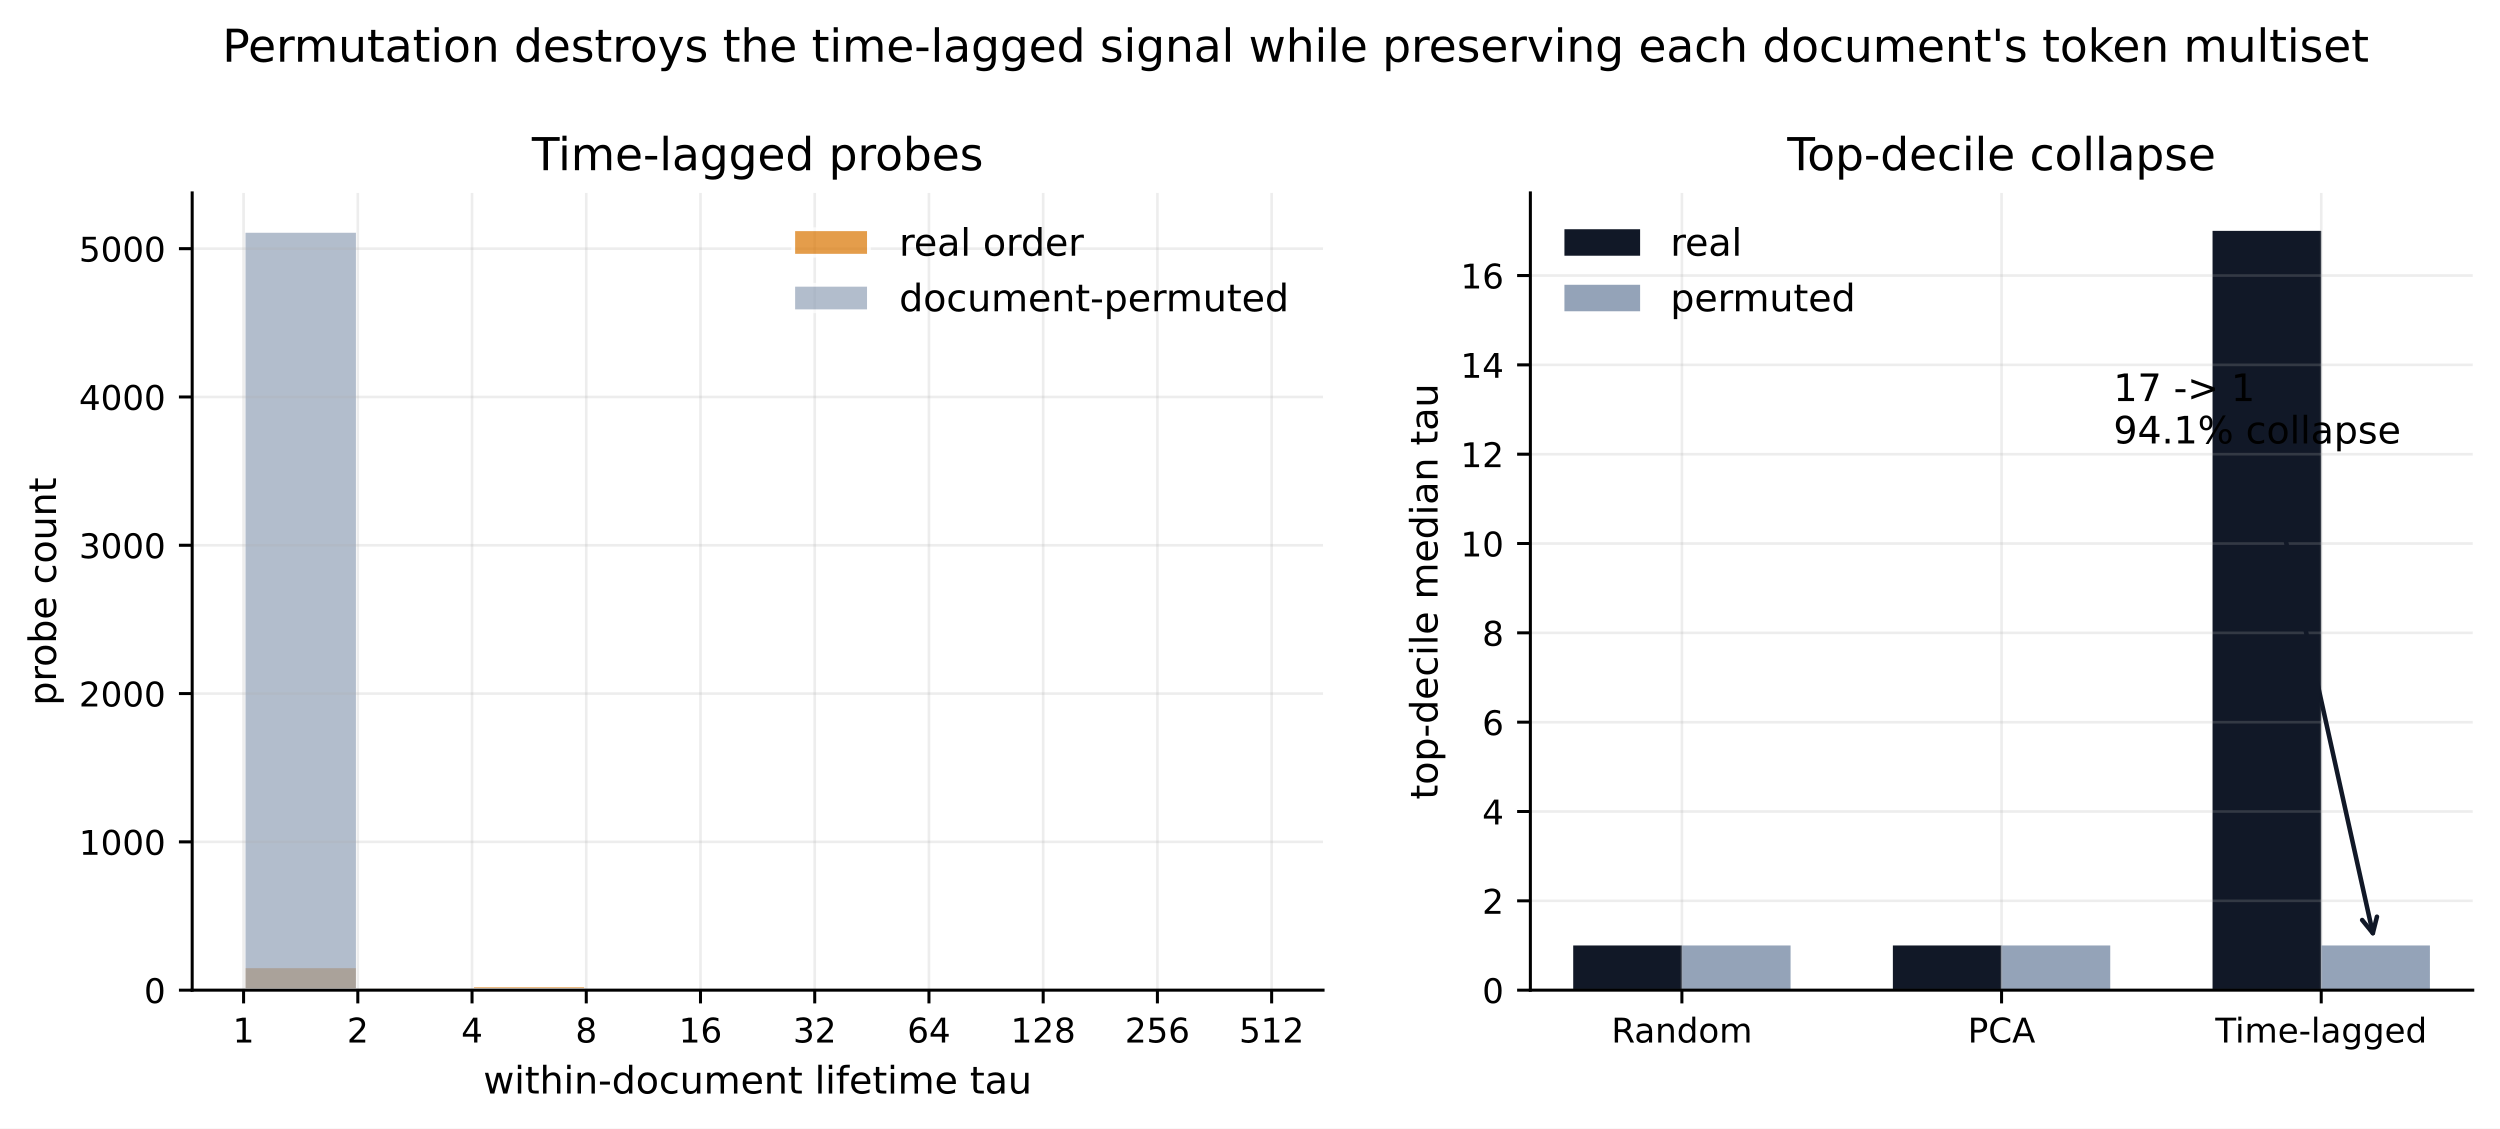
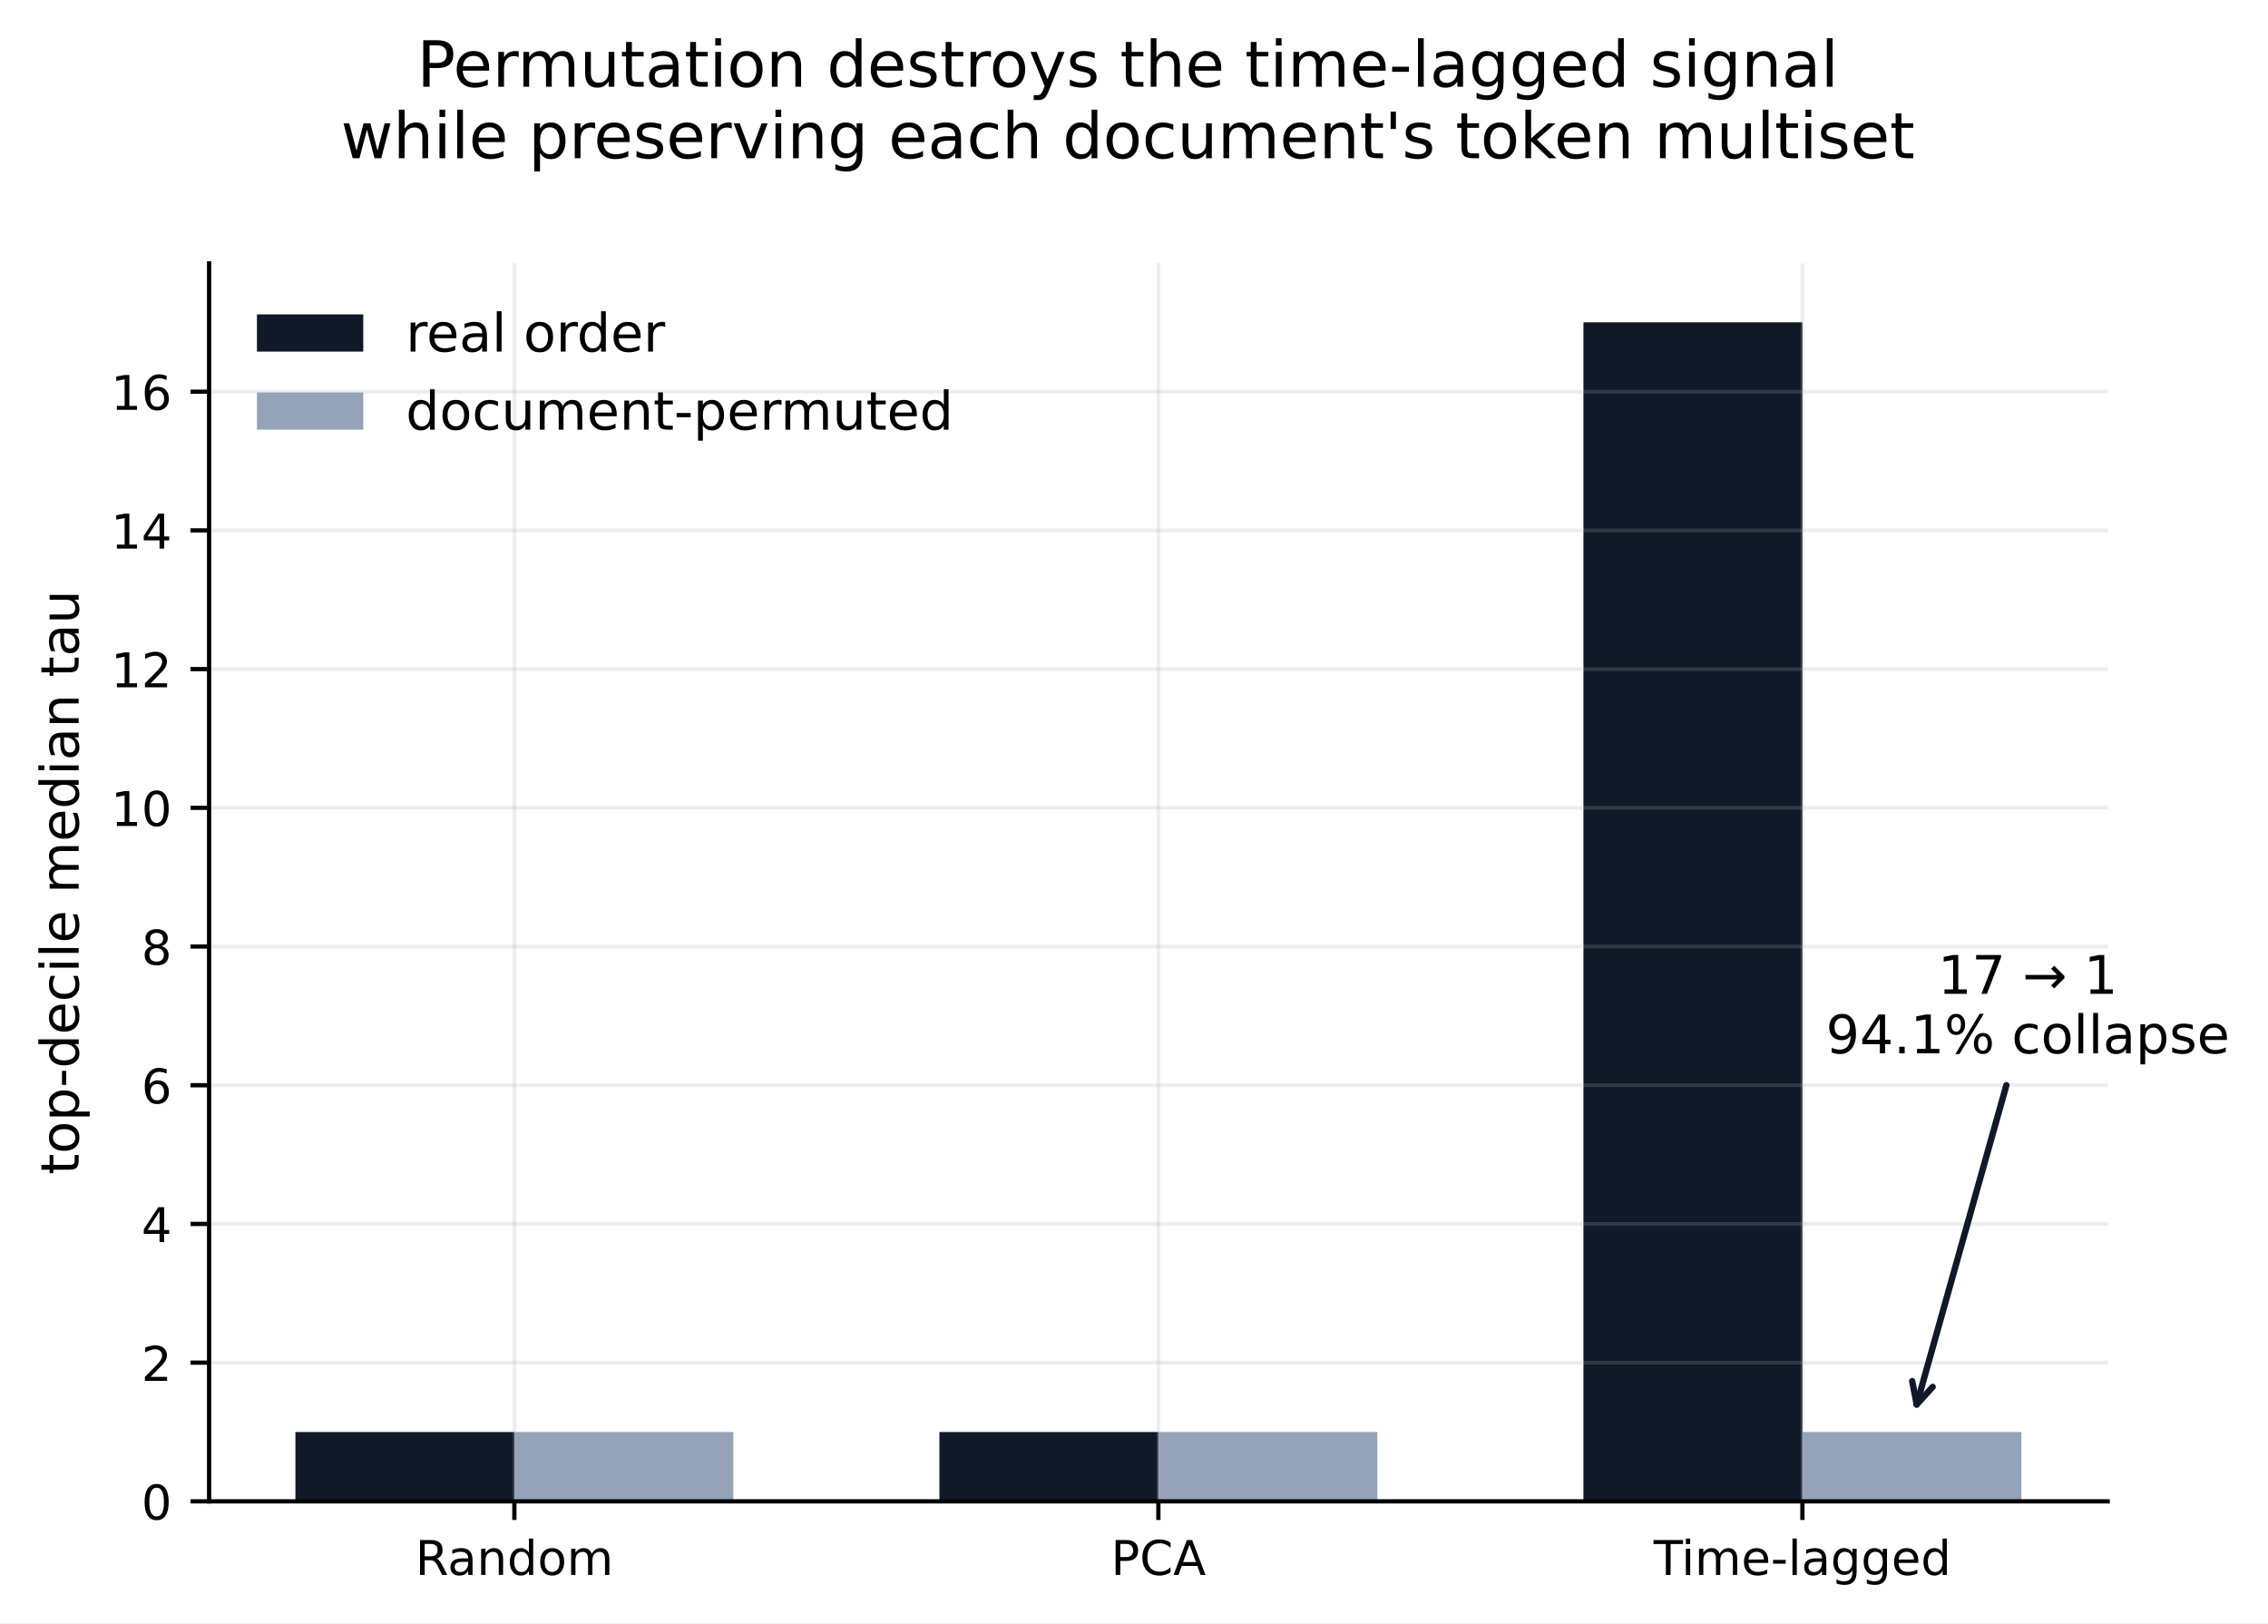
- <svg xmlns="http://www.w3.org/2000/svg" xmlns:xlink="http://www.w3.org/1999/xlink" width="660.623pt" height="298.236pt" viewBox="0 0 660.623 298.236" version="1.1">
+ <svg xmlns="http://www.w3.org/2000/svg" xmlns:xlink="http://www.w3.org/1999/xlink" width="426.608pt" height="305.294pt" viewBox="0 0 426.608 305.294" version="1.1">
  <defs>
    <style type="text/css">*{stroke-linejoin: round; stroke-linecap: butt}</style>
  </defs>
  <g id="figure_1">
    <g id="patch_1">
-       <path d="M 0 298.236  L 660.623 298.236  L 660.623 0  L 0 0  z " style="fill: #ffffff" />
+       <path d="M 0 305.294  L 426.608 305.294  L 426.608 0  L 0 0  z " style="fill: #ffffff" />
    </g>
    <g id="axes_1">
      <g id="patch_2">
-         <path d="M 50.783 261.648  L 349.613 261.648  L 349.613 50.976  L 50.783 50.976  z " style="fill: #ffffff" />
+         <path d="M 39.331 282.384  L 396.451 282.384  L 396.451 49.536  L 39.331 49.536  z " style="fill: #ffffff" />
      </g>
      <g id="patch_3">
-         <path d="M 64.366 261.648  L 94.551 261.648  L 94.551 255.339  L 64.366 255.339  z " clip-path="url(#p86679521ca)" style="fill: #d97706; opacity: 0.72; stroke: #ffffff; stroke-linejoin: miter" />
+         <path d="M 55.563 282.384  L 96.751 282.384  L 96.751 269.339  L 55.563 269.339  z " clip-path="url(#p749aae2892)" style="fill: #111827" />
      </g>
      <g id="patch_4">
-         <path d="M 94.551 261.648  L 124.736 261.648  L 124.736 260.629  L 94.551 260.629  z " clip-path="url(#p86679521ca)" style="fill: #d97706; opacity: 0.72; stroke: #ffffff; stroke-linejoin: miter" />
+         <path d="M 176.703 282.384  L 217.891 282.384  L 217.891 269.339  L 176.703 269.339  z " clip-path="url(#p749aae2892)" style="fill: #111827" />
      </g>
      <g id="patch_5">
-         <path d="M 124.736 261.648  L 154.921 261.648  L 154.921 260.394  L 124.736 260.394  z " clip-path="url(#p86679521ca)" style="fill: #d97706; opacity: 0.72; stroke: #ffffff; stroke-linejoin: miter" />
+         <path d="M 297.843 282.384  L 339.03 282.384  L 339.03 60.624  L 297.843 60.624  z " clip-path="url(#p749aae2892)" style="fill: #111827" />
      </g>
      <g id="patch_6">
-         <path d="M 154.921 261.648  L 185.106 261.648  L 185.106 260.864  L 154.921 260.864  z " clip-path="url(#p86679521ca)" style="fill: #d97706; opacity: 0.72; stroke: #ffffff; stroke-linejoin: miter" />
+         <path d="M 96.751 282.384  L 137.938 282.384  L 137.938 269.339  L 96.751 269.339  z " clip-path="url(#p749aae2892)" style="fill: #94a3b8" />
      </g>
      <g id="patch_7">
-         <path d="M 185.106 261.648  L 215.29 261.648  L 215.29 261.217  L 185.106 261.217  z " clip-path="url(#p86679521ca)" style="fill: #d97706; opacity: 0.72; stroke: #ffffff; stroke-linejoin: miter" />
+         <path d="M 217.891 282.384  L 259.078 282.384  L 259.078 269.339  L 217.891 269.339  z " clip-path="url(#p749aae2892)" style="fill: #94a3b8" />
      </g>
      <g id="patch_8">
-         <path d="M 215.29 261.648  L 245.475 261.648  L 245.475 261.491  L 215.29 261.491  z " clip-path="url(#p86679521ca)" style="fill: #d97706; opacity: 0.72; stroke: #ffffff; stroke-linejoin: miter" />
-       </g>
-       <g id="patch_9">
-         <path d="M 245.475 261.648  L 275.66 261.648  L 275.66 261.609  L 245.475 261.609  z " clip-path="url(#p86679521ca)" style="fill: #d97706; opacity: 0.72; stroke: #ffffff; stroke-linejoin: miter" />
-       </g>
-       <g id="patch_10">
-         <path d="M 275.66 261.648  L 305.845 261.648  L 305.845 261.648  L 275.66 261.648  z " clip-path="url(#p86679521ca)" style="fill: #d97706; opacity: 0.72; stroke: #ffffff; stroke-linejoin: miter" />
-       </g>
-       <g id="patch_11">
-         <path d="M 305.845 261.648  L 336.03 261.648  L 336.03 261.609  L 305.845 261.609  z " clip-path="url(#p86679521ca)" style="fill: #d97706; opacity: 0.72; stroke: #ffffff; stroke-linejoin: miter" />
-       </g>
-       <g id="patch_12">
-         <path d="M 64.366 261.648  L 94.551 261.648  L 94.551 61.008  L 64.366 61.008  z " clip-path="url(#p86679521ca)" style="fill: #94a3b8; opacity: 0.72; stroke: #ffffff; stroke-linejoin: miter" />
-       </g>
-       <g id="patch_13">
-         <path d="M 94.551 261.648  L 124.736 261.648  L 124.736 261.648  L 94.551 261.648  z " clip-path="url(#p86679521ca)" style="fill: #94a3b8; opacity: 0.72; stroke: #ffffff; stroke-linejoin: miter" />
-       </g>
-       <g id="patch_14">
-         <path d="M 124.736 261.648  L 154.921 261.648  L 154.921 261.648  L 124.736 261.648  z " clip-path="url(#p86679521ca)" style="fill: #94a3b8; opacity: 0.72; stroke: #ffffff; stroke-linejoin: miter" />
-       </g>
-       <g id="patch_15">
-         <path d="M 154.921 261.648  L 185.106 261.648  L 185.106 261.648  L 154.921 261.648  z " clip-path="url(#p86679521ca)" style="fill: #94a3b8; opacity: 0.72; stroke: #ffffff; stroke-linejoin: miter" />
-       </g>
-       <g id="patch_16">
-         <path d="M 185.106 261.648  L 215.29 261.648  L 215.29 261.648  L 185.106 261.648  z " clip-path="url(#p86679521ca)" style="fill: #94a3b8; opacity: 0.72; stroke: #ffffff; stroke-linejoin: miter" />
-       </g>
-       <g id="patch_17">
-         <path d="M 215.29 261.648  L 245.475 261.648  L 245.475 261.648  L 215.29 261.648  z " clip-path="url(#p86679521ca)" style="fill: #94a3b8; opacity: 0.72; stroke: #ffffff; stroke-linejoin: miter" />
-       </g>
-       <g id="patch_18">
-         <path d="M 245.475 261.648  L 275.66 261.648  L 275.66 261.648  L 245.475 261.648  z " clip-path="url(#p86679521ca)" style="fill: #94a3b8; opacity: 0.72; stroke: #ffffff; stroke-linejoin: miter" />
-       </g>
-       <g id="patch_19">
-         <path d="M 275.66 261.648  L 305.845 261.648  L 305.845 261.648  L 275.66 261.648  z " clip-path="url(#p86679521ca)" style="fill: #94a3b8; opacity: 0.72; stroke: #ffffff; stroke-linejoin: miter" />
-       </g>
-       <g id="patch_20">
-         <path d="M 305.845 261.648  L 336.03 261.648  L 336.03 261.648  L 305.845 261.648  z " clip-path="url(#p86679521ca)" style="fill: #94a3b8; opacity: 0.72; stroke: #ffffff; stroke-linejoin: miter" />
+         <path d="M 339.03 282.384  L 380.218 282.384  L 380.218 269.339  L 339.03 269.339  z " clip-path="url(#p749aae2892)" style="fill: #94a3b8" />
      </g>
      <g id="matplotlib.axis_1">
        <g id="xtick_1">
          <g id="line2d_1">
-             <path d="M 64.366 261.648  L 64.366 50.976  " clip-path="url(#p86679521ca)" style="fill: none; stroke: #b0b0b0; stroke-opacity: 0.22; stroke-width: 0.7; stroke-linecap: square" />
+             <path d="M 96.751 282.384  L 96.751 49.536  " clip-path="url(#p749aae2892)" style="fill: none; stroke: #b0b0b0; stroke-opacity: 0.22; stroke-width: 0.7; stroke-linecap: square" />
          </g>
          <g id="line2d_2">
            <defs>
-               <path id="m71d0d63755" d="M 0 0  L 0 3.5  " style="stroke: #000000; stroke-width: 0.8" />
+               <path id="m2abc426642" d="M 0 0  L 0 3.5  " style="stroke: #000000; stroke-width: 0.8" />
            </defs>
            <g>
-               <use xlink:href="#m71d0d63755" x="64.366" y="261.648" style="stroke: #000000; stroke-width: 0.8" />
+               <use xlink:href="#m2abc426642" x="96.751" y="282.384" style="stroke: #000000; stroke-width: 0.8" />
            </g>
          </g>
          <g id="text_1">
-             <text style="font: 9px 'DejaVu Sans'; text-anchor: middle" x="64.366" y="275.487" transform="rotate(-0 64.3663 275.4866)">1</text>
+             <text style="font: 9px 'DejaVu Sans'; text-anchor: middle" x="96.751" y="296.223" transform="rotate(-0 96.75087 296.2226)">Random</text>
          </g>
        </g>
        <g id="xtick_2">
          <g id="line2d_3">
-             <path d="M 94.551 261.648  L 94.551 50.976  " clip-path="url(#p86679521ca)" style="fill: none; stroke: #b0b0b0; stroke-opacity: 0.22; stroke-width: 0.7; stroke-linecap: square" />
+             <path d="M 217.891 282.384  L 217.891 49.536  " clip-path="url(#p749aae2892)" style="fill: none; stroke: #b0b0b0; stroke-opacity: 0.22; stroke-width: 0.7; stroke-linecap: square" />
          </g>
          <g id="line2d_4">
            <g>
-               <use xlink:href="#m71d0d63755" x="94.551" y="261.648" style="stroke: #000000; stroke-width: 0.8" />
+               <use xlink:href="#m2abc426642" x="217.891" y="282.384" style="stroke: #000000; stroke-width: 0.8" />
            </g>
          </g>
          <g id="text_2">
-             <text style="font: 9px 'DejaVu Sans'; text-anchor: middle" x="94.551" y="275.487" transform="rotate(-0 94.55112 275.4866)">2</text>
+             <text style="font: 9px 'DejaVu Sans'; text-anchor: middle" x="217.891" y="296.223" transform="rotate(-0 217.8906 296.2226)">PCA</text>
          </g>
        </g>
        <g id="xtick_3">
          <g id="line2d_5">
-             <path d="M 124.736 261.648  L 124.736 50.976  " clip-path="url(#p86679521ca)" style="fill: none; stroke: #b0b0b0; stroke-opacity: 0.22; stroke-width: 0.7; stroke-linecap: square" />
+             <path d="M 339.03 282.384  L 339.03 49.536  " clip-path="url(#p749aae2892)" style="fill: none; stroke: #b0b0b0; stroke-opacity: 0.22; stroke-width: 0.7; stroke-linecap: square" />
          </g>
          <g id="line2d_6">
            <g>
-               <use xlink:href="#m71d0d63755" x="124.736" y="261.648" style="stroke: #000000; stroke-width: 0.8" />
+               <use xlink:href="#m2abc426642" x="339.03" y="282.384" style="stroke: #000000; stroke-width: 0.8" />
            </g>
          </g>
          <g id="text_3">
-             <text style="font: 9px 'DejaVu Sans'; text-anchor: middle" x="124.736" y="275.487" transform="rotate(-0 124.7359 275.4866)">4</text>
-           </g>
-         </g>
-         <g id="xtick_4">
-           <g id="line2d_7">
-             <path d="M 154.921 261.648  L 154.921 50.976  " clip-path="url(#p86679521ca)" style="fill: none; stroke: #b0b0b0; stroke-opacity: 0.22; stroke-width: 0.7; stroke-linecap: square" />
-           </g>
-           <g id="line2d_8">
-             <g>
-               <use xlink:href="#m71d0d63755" x="154.921" y="261.648" style="stroke: #000000; stroke-width: 0.8" />
-             </g>
-           </g>
-           <g id="text_4">
-             <text style="font: 9px 'DejaVu Sans'; text-anchor: middle" x="154.921" y="275.487" transform="rotate(-0 154.9208 275.4866)">8</text>
-           </g>
-         </g>
-         <g id="xtick_5">
-           <g id="line2d_9">
-             <path d="M 185.106 261.648  L 185.106 50.976  " clip-path="url(#p86679521ca)" style="fill: none; stroke: #b0b0b0; stroke-opacity: 0.22; stroke-width: 0.7; stroke-linecap: square" />
-           </g>
-           <g id="line2d_10">
-             <g>
-               <use xlink:href="#m71d0d63755" x="185.106" y="261.648" style="stroke: #000000; stroke-width: 0.8" />
-             </g>
-           </g>
-           <g id="text_5">
-             <text style="font: 9px 'DejaVu Sans'; text-anchor: middle" x="185.106" y="275.487" transform="rotate(-0 185.1056 275.4866)">16</text>
-           </g>
-         </g>
-         <g id="xtick_6">
-           <g id="line2d_11">
-             <path d="M 215.29 261.648  L 215.29 50.976  " clip-path="url(#p86679521ca)" style="fill: none; stroke: #b0b0b0; stroke-opacity: 0.22; stroke-width: 0.7; stroke-linecap: square" />
-           </g>
-           <g id="line2d_12">
-             <g>
-               <use xlink:href="#m71d0d63755" x="215.29" y="261.648" style="stroke: #000000; stroke-width: 0.8" />
-             </g>
-           </g>
-           <g id="text_6">
-             <text style="font: 9px 'DejaVu Sans'; text-anchor: middle" x="215.29" y="275.487" transform="rotate(-0 215.2904 275.4866)">32</text>
-           </g>
-         </g>
-         <g id="xtick_7">
-           <g id="line2d_13">
-             <path d="M 245.475 261.648  L 245.475 50.976  " clip-path="url(#p86679521ca)" style="fill: none; stroke: #b0b0b0; stroke-opacity: 0.22; stroke-width: 0.7; stroke-linecap: square" />
-           </g>
-           <g id="line2d_14">
-             <g>
-               <use xlink:href="#m71d0d63755" x="245.475" y="261.648" style="stroke: #000000; stroke-width: 0.8" />
-             </g>
-           </g>
-           <g id="text_7">
-             <text style="font: 9px 'DejaVu Sans'; text-anchor: middle" x="245.475" y="275.487" transform="rotate(-0 245.4752 275.4866)">64</text>
-           </g>
-         </g>
-         <g id="xtick_8">
-           <g id="line2d_15">
-             <path d="M 275.66 261.648  L 275.66 50.976  " clip-path="url(#p86679521ca)" style="fill: none; stroke: #b0b0b0; stroke-opacity: 0.22; stroke-width: 0.7; stroke-linecap: square" />
-           </g>
-           <g id="line2d_16">
-             <g>
-               <use xlink:href="#m71d0d63755" x="275.66" y="261.648" style="stroke: #000000; stroke-width: 0.8" />
-             </g>
-           </g>
-           <g id="text_8">
-             <text style="font: 9px 'DejaVu Sans'; text-anchor: middle" x="275.66" y="275.487" transform="rotate(-0 275.6601 275.4866)">128</text>
-           </g>
-         </g>
-         <g id="xtick_9">
-           <g id="line2d_17">
-             <path d="M 305.845 261.648  L 305.845 50.976  " clip-path="url(#p86679521ca)" style="fill: none; stroke: #b0b0b0; stroke-opacity: 0.22; stroke-width: 0.7; stroke-linecap: square" />
-           </g>
-           <g id="line2d_18">
-             <g>
-               <use xlink:href="#m71d0d63755" x="305.845" y="261.648" style="stroke: #000000; stroke-width: 0.8" />
-             </g>
-           </g>
-           <g id="text_9">
-             <text style="font: 9px 'DejaVu Sans'; text-anchor: middle" x="305.845" y="275.487" transform="rotate(-0 305.8449 275.4866)">256</text>
-           </g>
-         </g>
-         <g id="xtick_10">
-           <g id="line2d_19">
-             <path d="M 336.03 261.648  L 336.03 50.976  " clip-path="url(#p86679521ca)" style="fill: none; stroke: #b0b0b0; stroke-opacity: 0.22; stroke-width: 0.7; stroke-linecap: square" />
-           </g>
-           <g id="line2d_20">
-             <g>
-               <use xlink:href="#m71d0d63755" x="336.03" y="261.648" style="stroke: #000000; stroke-width: 0.8" />
-             </g>
-           </g>
-           <g id="text_10">
-             <text style="font: 9px 'DejaVu Sans'; text-anchor: middle" x="336.03" y="275.487" transform="rotate(-0 336.0297 275.4866)">512</text>
-           </g>
-         </g>
-         <g id="text_11">
-           <text style="font: 10px 'DejaVu Sans'; text-anchor: middle" x="200.198" y="288.957" transform="rotate(-0 200.198 288.9567)">within-document lifetime tau</text>
+             <text style="font: 9px 'DejaVu Sans'; text-anchor: middle" x="339.03" y="296.223" transform="rotate(-0 339.0304 296.2226)">Time-lagged</text>
+           </g>
        </g>
      </g>
      <g id="matplotlib.axis_2">
        <g id="ytick_1">
+           <g id="line2d_7">
+             <path d="M 39.331 282.384  L 396.451 282.384  " clip-path="url(#p749aae2892)" style="fill: none; stroke: #b0b0b0; stroke-opacity: 0.22; stroke-width: 0.7; stroke-linecap: square" />
+           </g>
+           <g id="line2d_8">
+             <defs>
+               <path id="mc0cd94fea7" d="M 0 0  L -3.5 0  " style="stroke: #000000; stroke-width: 0.8" />
+             </defs>
+             <g>
+               <use xlink:href="#mc0cd94fea7" x="39.331" y="282.384" style="stroke: #000000; stroke-width: 0.8" />
+             </g>
+           </g>
+           <g id="text_4">
+             <text style="font: 9px 'DejaVu Sans'; text-anchor: end" x="32.331" y="285.803" transform="rotate(-0 32.33062 285.8033)">0</text>
+           </g>
+         </g>
+         <g id="ytick_2">
+           <g id="line2d_9">
+             <path d="M 39.331 256.295  L 396.451 256.295  " clip-path="url(#p749aae2892)" style="fill: none; stroke: #b0b0b0; stroke-opacity: 0.22; stroke-width: 0.7; stroke-linecap: square" />
+           </g>
+           <g id="line2d_10">
+             <g>
+               <use xlink:href="#mc0cd94fea7" x="39.331" y="256.295" style="stroke: #000000; stroke-width: 0.8" />
+             </g>
+           </g>
+           <g id="text_5">
+             <text style="font: 9px 'DejaVu Sans'; text-anchor: end" x="32.331" y="259.714" transform="rotate(-0 32.33062 259.7139)">2</text>
+           </g>
+         </g>
+         <g id="ytick_3">
+           <g id="line2d_11">
+             <path d="M 39.331 230.205  L 396.451 230.205  " clip-path="url(#p749aae2892)" style="fill: none; stroke: #b0b0b0; stroke-opacity: 0.22; stroke-width: 0.7; stroke-linecap: square" />
+           </g>
+           <g id="line2d_12">
+             <g>
+               <use xlink:href="#mc0cd94fea7" x="39.331" y="230.205" style="stroke: #000000; stroke-width: 0.8" />
+             </g>
+           </g>
+           <g id="text_6">
+             <text style="font: 9px 'DejaVu Sans'; text-anchor: end" x="32.331" y="233.624" transform="rotate(-0 32.33062 233.6245)">4</text>
+           </g>
+         </g>
+         <g id="ytick_4">
+           <g id="line2d_13">
+             <path d="M 39.331 204.116  L 396.451 204.116  " clip-path="url(#p749aae2892)" style="fill: none; stroke: #b0b0b0; stroke-opacity: 0.22; stroke-width: 0.7; stroke-linecap: square" />
+           </g>
+           <g id="line2d_14">
+             <g>
+               <use xlink:href="#mc0cd94fea7" x="39.331" y="204.116" style="stroke: #000000; stroke-width: 0.8" />
+             </g>
+           </g>
+           <g id="text_7">
+             <text style="font: 9px 'DejaVu Sans'; text-anchor: end" x="32.331" y="207.535" transform="rotate(-0 32.33062 207.5351)">6</text>
+           </g>
+         </g>
+         <g id="ytick_5">
+           <g id="line2d_15">
+             <path d="M 39.331 178.026  L 396.451 178.026  " clip-path="url(#p749aae2892)" style="fill: none; stroke: #b0b0b0; stroke-opacity: 0.22; stroke-width: 0.7; stroke-linecap: square" />
+           </g>
+           <g id="line2d_16">
+             <g>
+               <use xlink:href="#mc0cd94fea7" x="39.331" y="178.026" style="stroke: #000000; stroke-width: 0.8" />
+             </g>
+           </g>
+           <g id="text_8">
+             <text style="font: 9px 'DejaVu Sans'; text-anchor: end" x="32.331" y="181.446" transform="rotate(-0 32.33062 181.4457)">8</text>
+           </g>
+         </g>
+         <g id="ytick_6">
+           <g id="line2d_17">
+             <path d="M 39.331 151.937  L 396.451 151.937  " clip-path="url(#p749aae2892)" style="fill: none; stroke: #b0b0b0; stroke-opacity: 0.22; stroke-width: 0.7; stroke-linecap: square" />
+           </g>
+           <g id="line2d_18">
+             <g>
+               <use xlink:href="#mc0cd94fea7" x="39.331" y="151.937" style="stroke: #000000; stroke-width: 0.8" />
+             </g>
+           </g>
+           <g id="text_9">
+             <text style="font: 9px 'DejaVu Sans'; text-anchor: end" x="32.331" y="155.356" transform="rotate(-0 32.33062 155.3562)">10</text>
+           </g>
+         </g>
+         <g id="ytick_7">
+           <g id="line2d_19">
+             <path d="M 39.331 125.848  L 396.451 125.848  " clip-path="url(#p749aae2892)" style="fill: none; stroke: #b0b0b0; stroke-opacity: 0.22; stroke-width: 0.7; stroke-linecap: square" />
+           </g>
+           <g id="line2d_20">
+             <g>
+               <use xlink:href="#mc0cd94fea7" x="39.331" y="125.848" style="stroke: #000000; stroke-width: 0.8" />
+             </g>
+           </g>
+           <g id="text_10">
+             <text style="font: 9px 'DejaVu Sans'; text-anchor: end" x="32.331" y="129.267" transform="rotate(-0 32.33062 129.2668)">12</text>
+           </g>
+         </g>
+         <g id="ytick_8">
          <g id="line2d_21">
-             <path d="M 50.783 261.648  L 349.613 261.648  " clip-path="url(#p86679521ca)" style="fill: none; stroke: #b0b0b0; stroke-opacity: 0.22; stroke-width: 0.7; stroke-linecap: square" />
+             <path d="M 39.331 99.758  L 396.451 99.758  " clip-path="url(#p749aae2892)" style="fill: none; stroke: #b0b0b0; stroke-opacity: 0.22; stroke-width: 0.7; stroke-linecap: square" />
          </g>
          <g id="line2d_22">
-             <defs>
-               <path id="mf37522eb8e" d="M 0 0  L -3.5 0  " style="stroke: #000000; stroke-width: 0.8" />
-             </defs>
-             <g>
-               <use xlink:href="#mf37522eb8e" x="50.783" y="261.648" style="stroke: #000000; stroke-width: 0.8" />
+             <g>
+               <use xlink:href="#mc0cd94fea7" x="39.331" y="99.758" style="stroke: #000000; stroke-width: 0.8" />
+             </g>
+           </g>
+           <g id="text_11">
+             <text style="font: 9px 'DejaVu Sans'; text-anchor: end" x="32.331" y="103.177" transform="rotate(-0 32.33062 103.1774)">14</text>
+           </g>
+         </g>
+         <g id="ytick_9">
+           <g id="line2d_23">
+             <path d="M 39.331 73.669  L 396.451 73.669  " clip-path="url(#p749aae2892)" style="fill: none; stroke: #b0b0b0; stroke-opacity: 0.22; stroke-width: 0.7; stroke-linecap: square" />
+           </g>
+           <g id="line2d_24">
+             <g>
+               <use xlink:href="#mc0cd94fea7" x="39.331" y="73.669" style="stroke: #000000; stroke-width: 0.8" />
            </g>
          </g>
          <g id="text_12">
-             <text style="font: 9px 'DejaVu Sans'; text-anchor: end" x="43.783" y="265.067" transform="rotate(-0 43.78312 265.0673)">0</text>
-           </g>
-         </g>
-         <g id="ytick_2">
-           <g id="line2d_23">
-             <path d="M 50.783 222.46  L 349.613 222.46  " clip-path="url(#p86679521ca)" style="fill: none; stroke: #b0b0b0; stroke-opacity: 0.22; stroke-width: 0.7; stroke-linecap: square" />
-           </g>
-           <g id="line2d_24">
-             <g>
-               <use xlink:href="#mf37522eb8e" x="50.783" y="222.46" style="stroke: #000000; stroke-width: 0.8" />
-             </g>
-           </g>
-           <g id="text_13">
-             <text style="font: 9px 'DejaVu Sans'; text-anchor: end" x="43.783" y="225.88" transform="rotate(-0 43.78312 225.8798)">1000</text>
-           </g>
-         </g>
-         <g id="ytick_3">
-           <g id="line2d_25">
-             <path d="M 50.783 183.273  L 349.613 183.273  " clip-path="url(#p86679521ca)" style="fill: none; stroke: #b0b0b0; stroke-opacity: 0.22; stroke-width: 0.7; stroke-linecap: square" />
-           </g>
-           <g id="line2d_26">
-             <g>
-               <use xlink:href="#mf37522eb8e" x="50.783" y="183.273" style="stroke: #000000; stroke-width: 0.8" />
-             </g>
-           </g>
-           <g id="text_14">
-             <text style="font: 9px 'DejaVu Sans'; text-anchor: end" x="43.783" y="186.692" transform="rotate(-0 43.78312 186.6923)">2000</text>
-           </g>
-         </g>
-         <g id="ytick_4">
-           <g id="line2d_27">
-             <path d="M 50.783 144.085  L 349.613 144.085  " clip-path="url(#p86679521ca)" style="fill: none; stroke: #b0b0b0; stroke-opacity: 0.22; stroke-width: 0.7; stroke-linecap: square" />
-           </g>
-           <g id="line2d_28">
-             <g>
-               <use xlink:href="#mf37522eb8e" x="50.783" y="144.085" style="stroke: #000000; stroke-width: 0.8" />
-             </g>
-           </g>
-           <g id="text_15">
-             <text style="font: 9px 'DejaVu Sans'; text-anchor: end" x="43.783" y="147.505" transform="rotate(-0 43.78312 147.5048)">3000</text>
-           </g>
-         </g>
-         <g id="ytick_5">
-           <g id="line2d_29">
-             <path d="M 50.783 104.898  L 349.613 104.898  " clip-path="url(#p86679521ca)" style="fill: none; stroke: #b0b0b0; stroke-opacity: 0.22; stroke-width: 0.7; stroke-linecap: square" />
-           </g>
-           <g id="line2d_30">
-             <g>
-               <use xlink:href="#mf37522eb8e" x="50.783" y="104.898" style="stroke: #000000; stroke-width: 0.8" />
-             </g>
-           </g>
-           <g id="text_16">
-             <text style="font: 9px 'DejaVu Sans'; text-anchor: end" x="43.783" y="108.317" transform="rotate(-0 43.78312 108.3173)">4000</text>
-           </g>
-         </g>
-         <g id="ytick_6">
-           <g id="line2d_31">
-             <path d="M 50.783 65.71  L 349.613 65.71  " clip-path="url(#p86679521ca)" style="fill: none; stroke: #b0b0b0; stroke-opacity: 0.22; stroke-width: 0.7; stroke-linecap: square" />
-           </g>
-           <g id="line2d_32">
-             <g>
-               <use xlink:href="#mf37522eb8e" x="50.783" y="65.71" style="stroke: #000000; stroke-width: 0.8" />
-             </g>
-           </g>
-           <g id="text_17">
-             <text style="font: 9px 'DejaVu Sans'; text-anchor: end" x="43.783" y="69.13" transform="rotate(-0 43.78312 69.1298)">5000</text>
-           </g>
-         </g>
-         <g id="text_18">
-           <text style="font: 10px 'DejaVu Sans'; text-anchor: middle" x="14.798" y="156.312" transform="rotate(-90 14.79844 156.312)">probe count</text>
-         </g>
-       </g>
-       <g id="patch_21">
-         <path d="M 50.783 261.648  L 50.783 50.976  " style="fill: none; stroke: #000000; stroke-width: 0.8; stroke-linejoin: miter; stroke-linecap: square" />
-       </g>
-       <g id="patch_22">
-         <path d="M 50.783 261.648  L 349.613 261.648  " style="fill: none; stroke: #000000; stroke-width: 0.8; stroke-linejoin: miter; stroke-linecap: square" />
-       </g>
-       <g id="text_19">
-         <text style="font: 12px 'DejaVu Sans'; text-anchor: middle" x="200.198" y="44.976" transform="rotate(-0 200.198 44.976)">Time-lagged probes</text>
+             <text style="font: 9px 'DejaVu Sans'; text-anchor: end" x="32.331" y="77.088" transform="rotate(-0 32.33062 77.088)">16</text>
+           </g>
+         </g>
+         <g id="text_13">
+           <text style="font: 10px 'DejaVu Sans'; text-anchor: middle" x="14.798" y="165.96" transform="rotate(-90 14.79844 165.96)">top-decile median tau</text>
+         </g>
+       </g>
+       <g id="patch_9">
+         <path d="M 39.331 282.384  L 39.331 49.536  " style="fill: none; stroke: #000000; stroke-width: 0.8; stroke-linejoin: miter; stroke-linecap: square" />
+       </g>
+       <g id="patch_10">
+         <path d="M 39.331 282.384  L 396.451 282.384  " style="fill: none; stroke: #000000; stroke-width: 0.8; stroke-linejoin: miter; stroke-linecap: square" />
+       </g>
+       <g id="patch_11">
+         <path d="M 377.396 204.116  Q 368.781 234.786 360.528 264.164  " style="fill: none; stroke: #111827; stroke-width: 1.2; stroke-linecap: round" />
+         <path d="M 363.535 260.854  L 360.528 264.164  L 359.684 259.772  " style="fill: none; stroke: #111827; stroke-width: 1.2; stroke-linecap: round" />
+       </g>
+       <g id="text_14">
+         <text style="font: 10px 'DejaVu Sans'" transform="translate(364.5176 186.9174)">17 → 1</text>
+         <text style="font: 10px 'DejaVu Sans'" transform="translate(343.4504 198.1152)">94.1% collapse</text>
      </g>
      <g id="legend_1">
-         <g id="patch_23">
-           <path d="M 209.613 67.574  L 229.613 67.574  L 229.613 60.574  L 209.613 60.574  z " style="fill: #d97706; opacity: 0.72; stroke: #ffffff; stroke-linejoin: miter" />
-         </g>
-         <g id="text_20">
-           <text style="font: 10px 'DejaVu Sans'; text-anchor: start" x="237.613" y="67.574" transform="rotate(-0 237.6129 67.57444)">real order</text>
-         </g>
-         <g id="patch_24">
-           <path d="M 209.613 82.253  L 229.613 82.253  L 229.613 75.253  L 209.613 75.253  z " style="fill: #94a3b8; opacity: 0.72; stroke: #ffffff; stroke-linejoin: miter" />
-         </g>
-         <g id="text_21">
-           <text style="font: 10px 'DejaVu Sans'; text-anchor: start" x="237.613" y="82.253" transform="rotate(-0 237.6129 82.25256)">document-permuted</text>
+         <g id="patch_12">
+           <path d="M 48.331 66.134  L 68.331 66.134  L 68.331 59.134  L 48.331 59.134  z " style="fill: #111827" />
+         </g>
+         <g id="text_15">
+           <text style="font: 10px 'DejaVu Sans'; text-anchor: start" x="76.331" y="66.134" transform="rotate(-0 76.33062 66.13444)">real order</text>
+         </g>
+         <g id="patch_13">
+           <path d="M 48.331 80.813  L 68.331 80.813  L 68.331 73.813  L 48.331 73.813  z " style="fill: #94a3b8" />
+         </g>
+         <g id="text_16">
+           <text style="font: 10px 'DejaVu Sans'; text-anchor: start" x="76.331" y="80.813" transform="rotate(-0 76.33062 80.81256)">document-permuted</text>
        </g>
      </g>
    </g>
-     <g id="axes_2">
-       <g id="patch_25">
-         <path d="M 404.398 261.648  L 653.423 261.648  L 653.423 50.976  L 404.398 50.976  z " style="fill: #ffffff" />
-       </g>
-       <g id="patch_26">
-         <path d="M 415.718 261.648  L 444.438 261.648  L 444.438 249.846  L 415.718 249.846  z " clip-path="url(#p151a186917)" style="fill: #111827" />
-       </g>
-       <g id="patch_27">
-         <path d="M 500.19 261.648  L 528.911 261.648  L 528.911 249.846  L 500.19 249.846  z " clip-path="url(#p151a186917)" style="fill: #111827" />
-       </g>
-       <g id="patch_28">
-         <path d="M 584.663 261.648  L 613.383 261.648  L 613.383 61.008  L 584.663 61.008  z " clip-path="url(#p151a186917)" style="fill: #111827" />
-       </g>
-       <g id="patch_29">
-         <path d="M 444.438 261.648  L 473.159 261.648  L 473.159 249.846  L 444.438 249.846  z " clip-path="url(#p151a186917)" style="fill: #94a3b8" />
-       </g>
-       <g id="patch_30">
-         <path d="M 528.911 261.648  L 557.631 261.648  L 557.631 249.846  L 528.911 249.846  z " clip-path="url(#p151a186917)" style="fill: #94a3b8" />
-       </g>
-       <g id="patch_31">
-         <path d="M 613.383 261.648  L 642.104 261.648  L 642.104 249.846  L 613.383 249.846  z " clip-path="url(#p151a186917)" style="fill: #94a3b8" />
-       </g>
-       <g id="matplotlib.axis_3">
-         <g id="xtick_11">
-           <g id="line2d_33">
-             <path d="M 444.438 261.648  L 444.438 50.976  " clip-path="url(#p151a186917)" style="fill: none; stroke: #b0b0b0; stroke-opacity: 0.22; stroke-width: 0.7; stroke-linecap: square" />
-           </g>
-           <g id="line2d_34">
-             <g>
-               <use xlink:href="#m71d0d63755" x="444.438" y="261.648" style="stroke: #000000; stroke-width: 0.8" />
-             </g>
-           </g>
-           <g id="text_22">
-             <text style="font: 9px 'DejaVu Sans'; text-anchor: middle" x="444.438" y="275.487" transform="rotate(-0 444.4383 275.4866)">Random</text>
-           </g>
-         </g>
-         <g id="xtick_12">
-           <g id="line2d_35">
-             <path d="M 528.911 261.648  L 528.911 50.976  " clip-path="url(#p151a186917)" style="fill: none; stroke: #b0b0b0; stroke-opacity: 0.22; stroke-width: 0.7; stroke-linecap: square" />
-           </g>
-           <g id="line2d_36">
-             <g>
-               <use xlink:href="#m71d0d63755" x="528.911" y="261.648" style="stroke: #000000; stroke-width: 0.8" />
-             </g>
-           </g>
-           <g id="text_23">
-             <text style="font: 9px 'DejaVu Sans'; text-anchor: middle" x="528.911" y="275.487" transform="rotate(-0 528.9107 275.4866)">PCA</text>
-           </g>
-         </g>
-         <g id="xtick_13">
-           <g id="line2d_37">
-             <path d="M 613.383 261.648  L 613.383 50.976  " clip-path="url(#p151a186917)" style="fill: none; stroke: #b0b0b0; stroke-opacity: 0.22; stroke-width: 0.7; stroke-linecap: square" />
-           </g>
-           <g id="line2d_38">
-             <g>
-               <use xlink:href="#m71d0d63755" x="613.383" y="261.648" style="stroke: #000000; stroke-width: 0.8" />
-             </g>
-           </g>
-           <g id="text_24">
-             <text style="font: 9px 'DejaVu Sans'; text-anchor: middle" x="613.383" y="275.487" transform="rotate(-0 613.3832 275.4866)">Time-lagged</text>
-           </g>
-         </g>
-       </g>
-       <g id="matplotlib.axis_4">
-         <g id="ytick_7">
-           <g id="line2d_39">
-             <path d="M 404.398 261.648  L 653.423 261.648  " clip-path="url(#p151a186917)" style="fill: none; stroke: #b0b0b0; stroke-opacity: 0.22; stroke-width: 0.7; stroke-linecap: square" />
-           </g>
-           <g id="line2d_40">
-             <g>
-               <use xlink:href="#mf37522eb8e" x="404.398" y="261.648" style="stroke: #000000; stroke-width: 0.8" />
-             </g>
-           </g>
-           <g id="text_25">
-             <text style="font: 9px 'DejaVu Sans'; text-anchor: end" x="397.398" y="265.067" transform="rotate(-0 397.3983 265.0673)">0</text>
-           </g>
-         </g>
-         <g id="ytick_8">
-           <g id="line2d_41">
-             <path d="M 404.398 238.043  L 653.423 238.043  " clip-path="url(#p151a186917)" style="fill: none; stroke: #b0b0b0; stroke-opacity: 0.22; stroke-width: 0.7; stroke-linecap: square" />
-           </g>
-           <g id="line2d_42">
-             <g>
-               <use xlink:href="#mf37522eb8e" x="404.398" y="238.043" style="stroke: #000000; stroke-width: 0.8" />
-             </g>
-           </g>
-           <g id="text_26">
-             <text style="font: 9px 'DejaVu Sans'; text-anchor: end" x="397.398" y="241.463" transform="rotate(-0 397.3983 241.4626)">2</text>
-           </g>
-         </g>
-         <g id="ytick_9">
-           <g id="line2d_43">
-             <path d="M 404.398 214.439  L 653.423 214.439  " clip-path="url(#p151a186917)" style="fill: none; stroke: #b0b0b0; stroke-opacity: 0.22; stroke-width: 0.7; stroke-linecap: square" />
-           </g>
-           <g id="line2d_44">
-             <g>
-               <use xlink:href="#mf37522eb8e" x="404.398" y="214.439" style="stroke: #000000; stroke-width: 0.8" />
-             </g>
-           </g>
-           <g id="text_27">
-             <text style="font: 9px 'DejaVu Sans'; text-anchor: end" x="397.398" y="217.858" transform="rotate(-0 397.3983 217.8579)">4</text>
-           </g>
-         </g>
-         <g id="ytick_10">
-           <g id="line2d_45">
-             <path d="M 404.398 190.834  L 653.423 190.834  " clip-path="url(#p151a186917)" style="fill: none; stroke: #b0b0b0; stroke-opacity: 0.22; stroke-width: 0.7; stroke-linecap: square" />
-           </g>
-           <g id="line2d_46">
-             <g>
-               <use xlink:href="#mf37522eb8e" x="404.398" y="190.834" style="stroke: #000000; stroke-width: 0.8" />
-             </g>
-           </g>
-           <g id="text_28">
-             <text style="font: 9px 'DejaVu Sans'; text-anchor: end" x="397.398" y="194.253" transform="rotate(-0 397.3983 194.2532)">6</text>
-           </g>
-         </g>
-         <g id="ytick_11">
-           <g id="line2d_47">
-             <path d="M 404.398 167.229  L 653.423 167.229  " clip-path="url(#p151a186917)" style="fill: none; stroke: #b0b0b0; stroke-opacity: 0.22; stroke-width: 0.7; stroke-linecap: square" />
-           </g>
-           <g id="line2d_48">
-             <g>
-               <use xlink:href="#mf37522eb8e" x="404.398" y="167.229" style="stroke: #000000; stroke-width: 0.8" />
-             </g>
-           </g>
-           <g id="text_29">
-             <text style="font: 9px 'DejaVu Sans'; text-anchor: end" x="397.398" y="170.648" transform="rotate(-0 397.3983 170.6485)">8</text>
-           </g>
-         </g>
-         <g id="ytick_12">
-           <g id="line2d_49">
-             <path d="M 404.398 143.624  L 653.423 143.624  " clip-path="url(#p151a186917)" style="fill: none; stroke: #b0b0b0; stroke-opacity: 0.22; stroke-width: 0.7; stroke-linecap: square" />
-           </g>
-           <g id="line2d_50">
-             <g>
-               <use xlink:href="#mf37522eb8e" x="404.398" y="143.624" style="stroke: #000000; stroke-width: 0.8" />
-             </g>
-           </g>
-           <g id="text_30">
-             <text style="font: 9px 'DejaVu Sans'; text-anchor: end" x="397.398" y="147.044" transform="rotate(-0 397.3983 147.0438)">10</text>
-           </g>
-         </g>
-         <g id="ytick_13">
-           <g id="line2d_51">
-             <path d="M 404.398 120.02  L 653.423 120.02  " clip-path="url(#p151a186917)" style="fill: none; stroke: #b0b0b0; stroke-opacity: 0.22; stroke-width: 0.7; stroke-linecap: square" />
-           </g>
-           <g id="line2d_52">
-             <g>
-               <use xlink:href="#mf37522eb8e" x="404.398" y="120.02" style="stroke: #000000; stroke-width: 0.8" />
-             </g>
-           </g>
-           <g id="text_31">
-             <text style="font: 9px 'DejaVu Sans'; text-anchor: end" x="397.398" y="123.439" transform="rotate(-0 397.3983 123.4391)">12</text>
-           </g>
-         </g>
-         <g id="ytick_14">
-           <g id="line2d_53">
-             <path d="M 404.398 96.415  L 653.423 96.415  " clip-path="url(#p151a186917)" style="fill: none; stroke: #b0b0b0; stroke-opacity: 0.22; stroke-width: 0.7; stroke-linecap: square" />
-           </g>
-           <g id="line2d_54">
-             <g>
-               <use xlink:href="#mf37522eb8e" x="404.398" y="96.415" style="stroke: #000000; stroke-width: 0.8" />
-             </g>
-           </g>
-           <g id="text_32">
-             <text style="font: 9px 'DejaVu Sans'; text-anchor: end" x="397.398" y="99.834" transform="rotate(-0 397.3983 99.83436)">14</text>
-           </g>
-         </g>
-         <g id="ytick_15">
-           <g id="line2d_55">
-             <path d="M 404.398 72.81  L 653.423 72.81  " clip-path="url(#p151a186917)" style="fill: none; stroke: #b0b0b0; stroke-opacity: 0.22; stroke-width: 0.7; stroke-linecap: square" />
-           </g>
-           <g id="line2d_56">
-             <g>
-               <use xlink:href="#mf37522eb8e" x="404.398" y="72.81" style="stroke: #000000; stroke-width: 0.8" />
-             </g>
-           </g>
-           <g id="text_33">
-             <text style="font: 9px 'DejaVu Sans'; text-anchor: end" x="397.398" y="76.23" transform="rotate(-0 397.3983 76.22965)">16</text>
-           </g>
-         </g>
-         <g id="text_34">
-           <text style="font: 10px 'DejaVu Sans'; text-anchor: middle" x="379.866" y="156.312" transform="rotate(-90 379.8661 156.312)">top-decile median tau</text>
-         </g>
-       </g>
-       <g id="patch_32">
-         <path d="M 404.398 261.648  L 404.398 50.976  " style="fill: none; stroke: #000000; stroke-width: 0.8; stroke-linejoin: miter; stroke-linecap: square" />
-       </g>
-       <g id="patch_33">
-         <path d="M 404.398 261.648  L 653.423 261.648  " style="fill: none; stroke: #000000; stroke-width: 0.8; stroke-linejoin: miter; stroke-linecap: square" />
-       </g>
-       <g id="patch_34">
-         <path d="M 599.648 123.22  Q 613.479 185.557 627.02 246.584  " style="fill: none; stroke: #111827; stroke-width: 1.2; stroke-linecap: round" />
-         <path d="M 628.106 242.246  L 627.02 246.584  L 624.201 243.113  " style="fill: none; stroke: #111827; stroke-width: 1.2; stroke-linecap: round" />
-       </g>
-       <g id="text_35">
-         <text style="font: 10px 'DejaVu Sans'" transform="translate(558.4761 105.9894)">17 -&gt; 1</text>
-         <text style="font: 10px 'DejaVu Sans'" transform="translate(558.4761 117.1872)">94.1% collapse</text>
-       </g>
-       <g id="text_36">
-         <text style="font: 12px 'DejaVu Sans'; text-anchor: middle" x="528.911" y="44.976" transform="rotate(-0 528.9107 44.976)">Top-decile collapse</text>
-       </g>
-       <g id="legend_2">
-         <g id="patch_35">
-           <path d="M 413.398 67.574  L 433.398 67.574  L 433.398 60.574  L 413.398 60.574  z " style="fill: #111827" />
-         </g>
-         <g id="text_37">
-           <text style="font: 10px 'DejaVu Sans'; text-anchor: start" x="441.398" y="67.574" transform="rotate(-0 441.3983 67.57444)">real</text>
-         </g>
-         <g id="patch_36">
-           <path d="M 413.398 82.253  L 433.398 82.253  L 433.398 75.253  L 413.398 75.253  z " style="fill: #94a3b8" />
-         </g>
-         <g id="text_38">
-           <text style="font: 10px 'DejaVu Sans'; text-anchor: start" x="441.398" y="82.253" transform="rotate(-0 441.3983 82.25256)">permuted</text>
-         </g>
-       </g>
-     </g>
-     <g id="text_39">
-       <text style="font: 12px 'DejaVu Sans'; text-anchor: middle" x="342.383" y="16.318" transform="rotate(-0 342.3831 16.31812)">Permutation destroys the time-lagged signal while preserving each document's token multiset</text>
+     <g id="text_17">
+       <text style="font: 12px 'DejaVu Sans'" transform="translate(78.445 16.31812)">Permutation destroys the time-lagged signal</text>
+       <text style="font: 12px 'DejaVu Sans'" transform="translate(64.12 29.7555)">while preserving each document's token multiset</text>
    </g>
  </g>
  <defs>
-     <clipPath id="p86679521ca">
-       <rect x="50.783" y="50.976" width="298.83" height="210.672" />
-     </clipPath>
-     <clipPath id="p151a186917">
-       <rect x="404.398" y="50.976" width="249.025" height="210.672" />
+     <clipPath id="p749aae2892">
+       <rect x="39.331" y="49.536" width="357.12" height="232.848" />
    </clipPath>
  </defs>
</svg>
